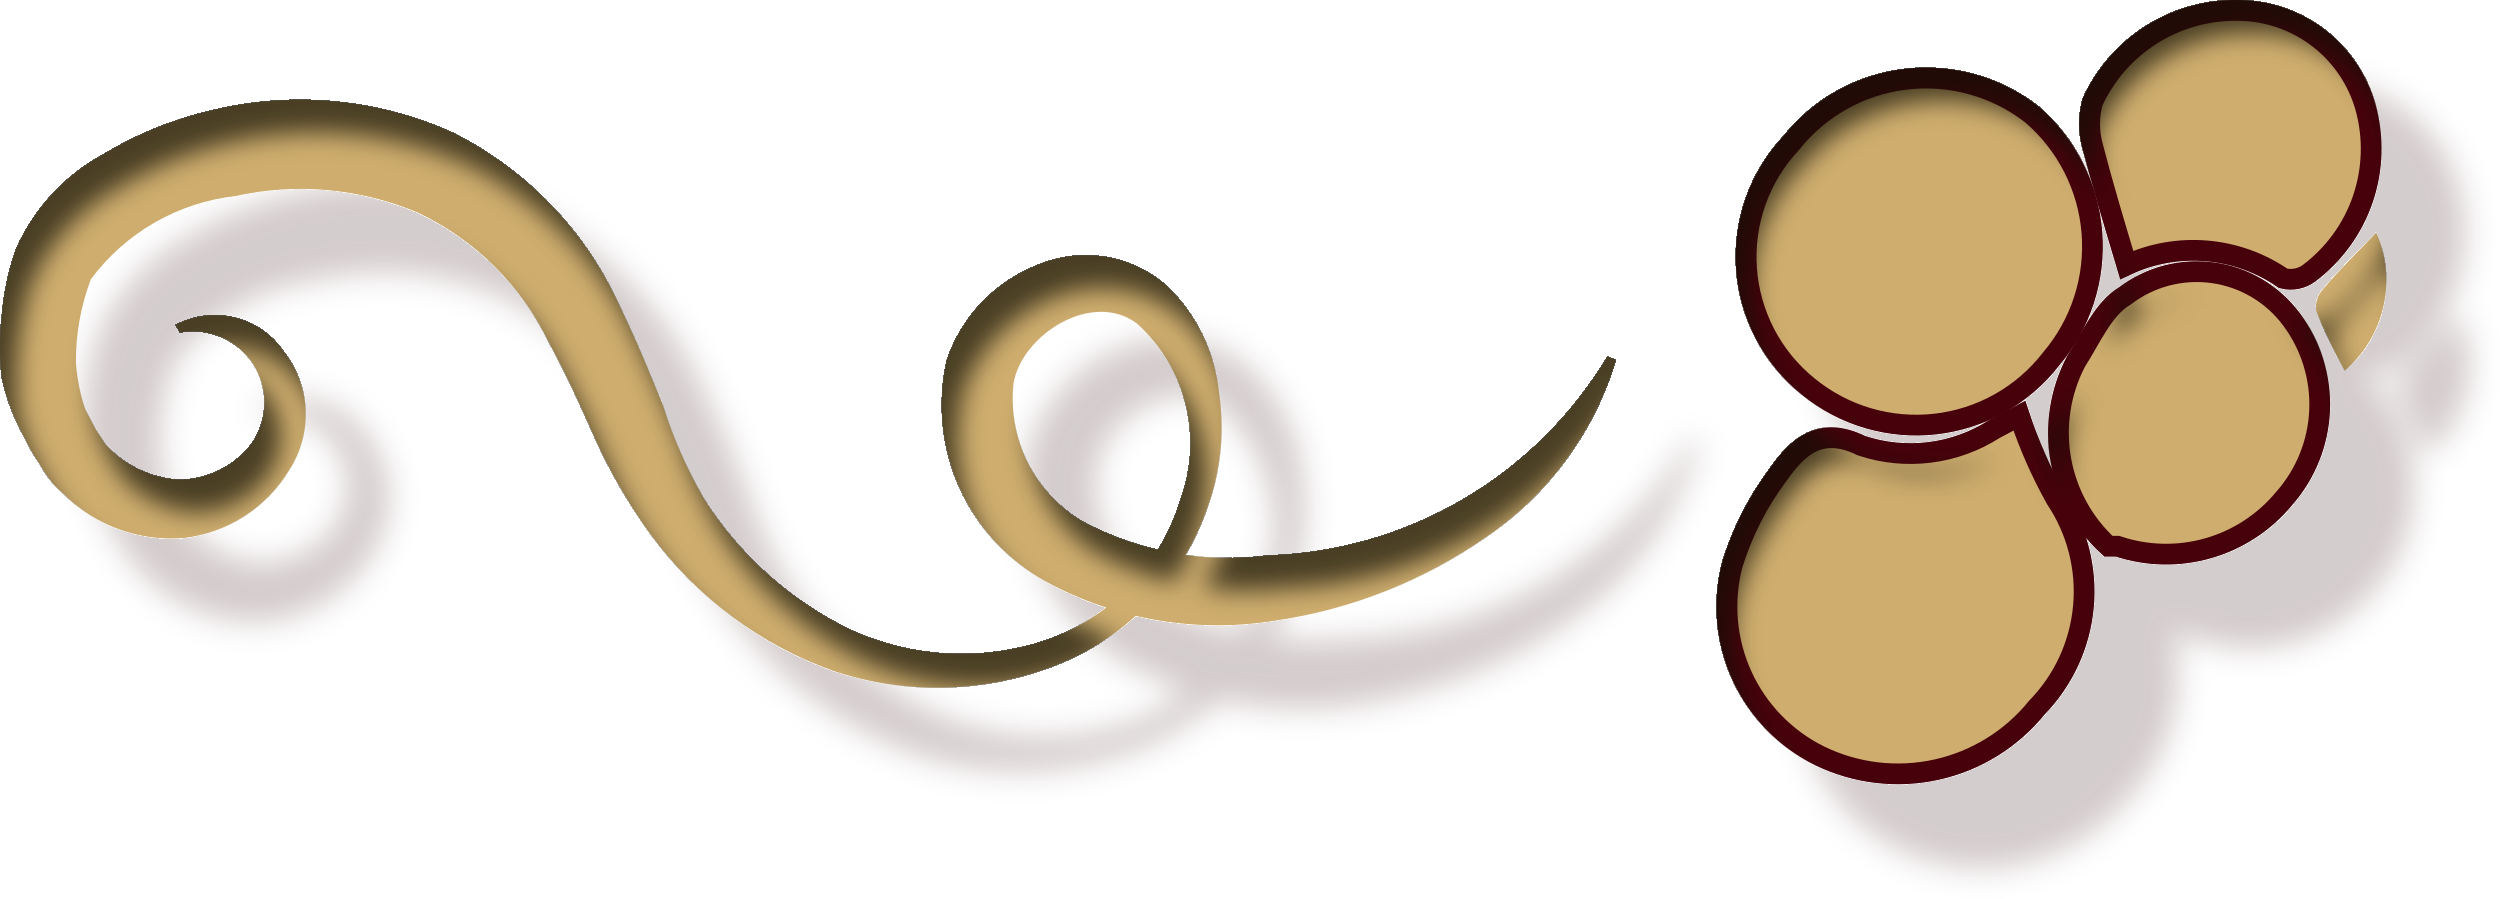
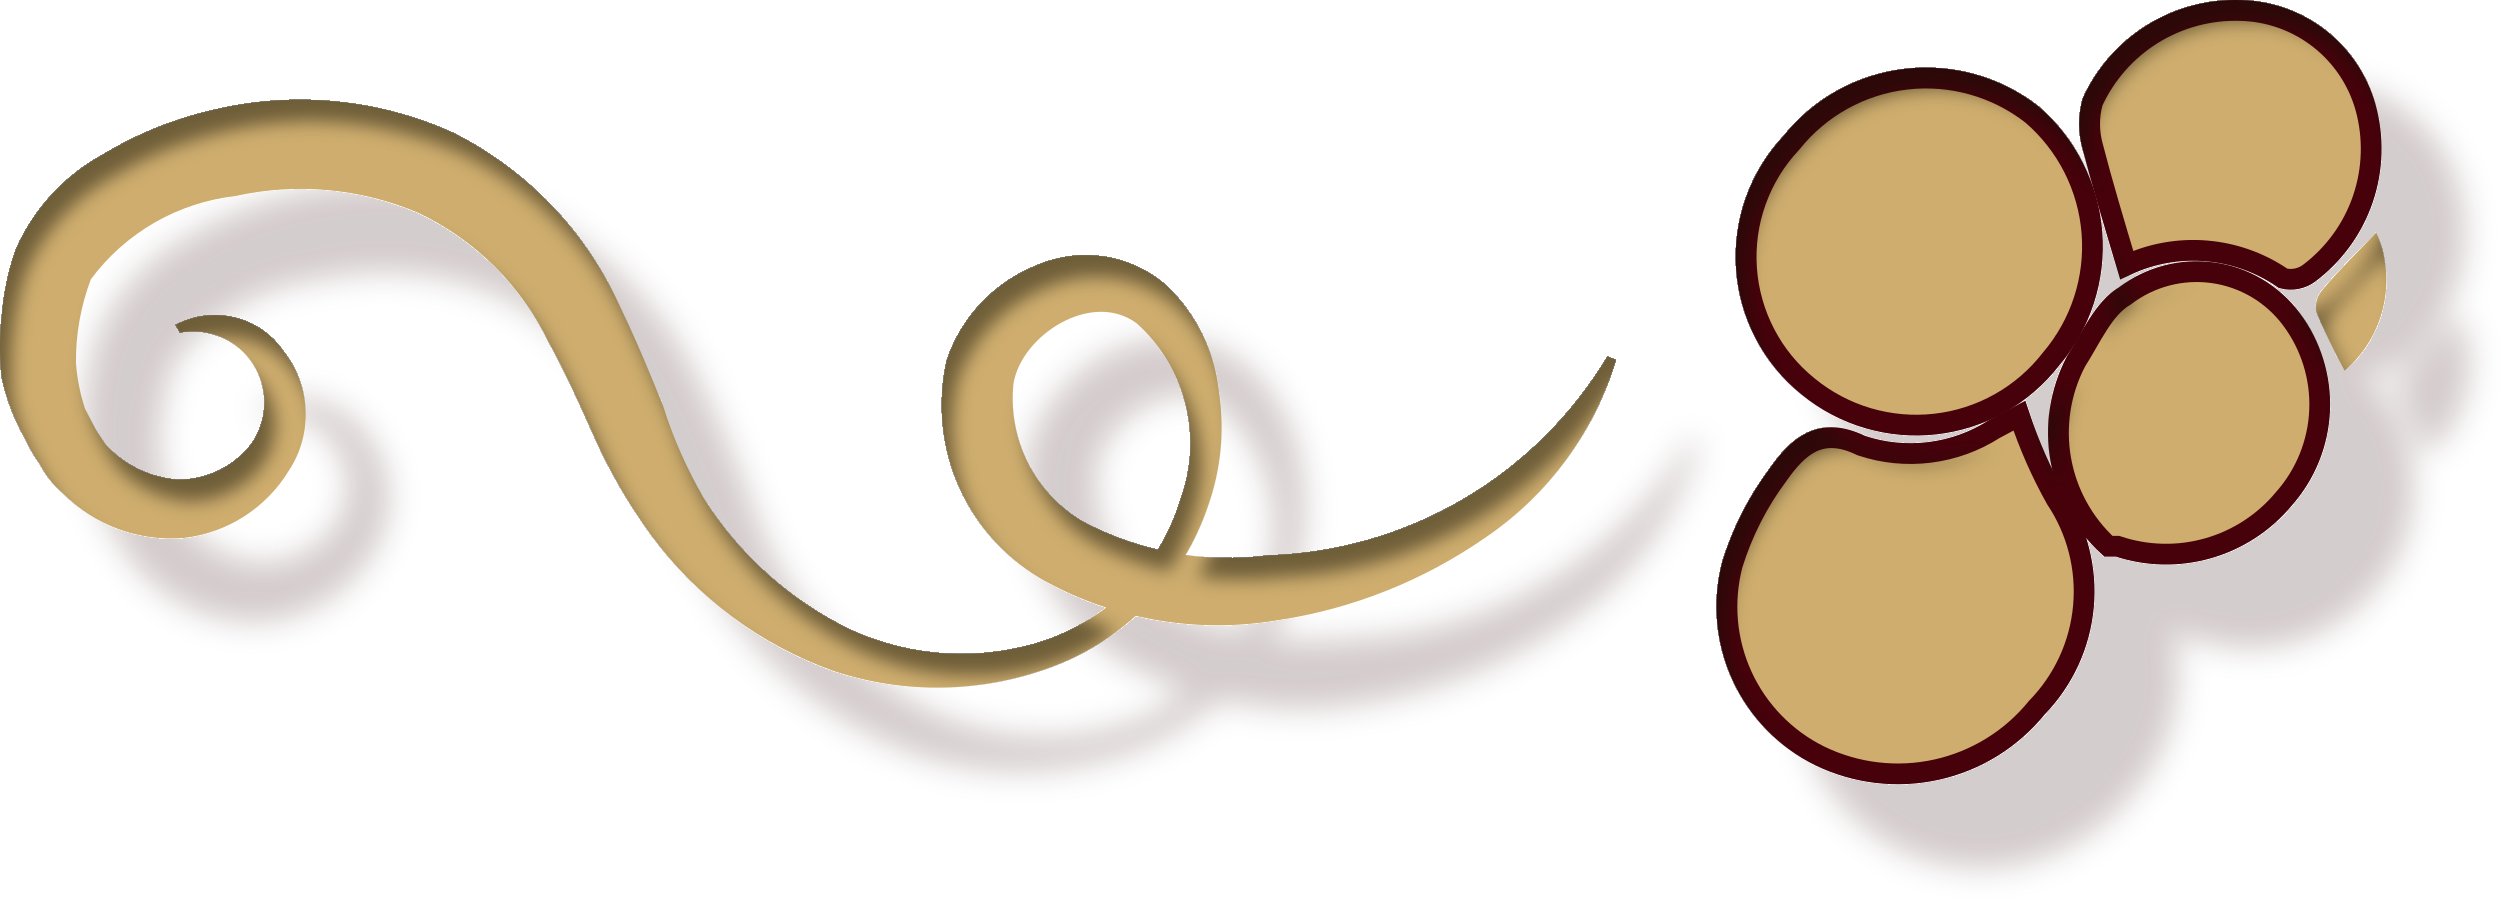
<svg xmlns="http://www.w3.org/2000/svg" preserveAspectRatio="none" overflow="visible" style="display: block;" width="90.15" height="32.382" viewBox="0 0 90.15 32.382" fill="none">
  <g id="Frame 1437253182" filter="url(#filter0_di_0_37)">
    <path id="Vector" d="M72.819 14.988C73.163 16.028 73.605 17.032 74.139 17.988C74.905 19.132 75.255 20.505 75.129 21.876C75.004 23.247 74.41 24.533 73.449 25.518C72.532 26.65 71.259 27.438 69.837 27.753C68.416 28.069 66.929 27.895 65.619 27.258C64.38 26.647 63.389 25.626 62.815 24.369C62.241 23.112 62.119 21.695 62.469 20.358C62.83 19.192 63.388 18.096 64.119 17.118C64.839 16.098 65.649 15.348 67.119 16.068C67.913 16.333 68.756 16.416 69.587 16.312C70.418 16.208 71.214 15.92 71.919 15.468L72.819 14.988Z" fill="#CEAD6E" stroke-width="0.75" stroke-miterlimit="10" stroke="#47010B" />
    <path id="Vector_2" d="M65.201 13.938C64.556 13.419 64.026 12.772 63.644 12.038C63.262 11.304 63.035 10.499 62.979 9.674C62.922 8.848 63.037 8.02 63.317 7.241C63.596 6.462 64.033 5.75 64.601 5.148C65.621 3.871 67.103 3.048 68.726 2.857C70.349 2.666 71.982 3.123 73.271 4.128C74.528 5.208 75.307 6.742 75.436 8.395C75.566 10.048 75.035 11.685 73.961 12.948C73.457 13.597 72.829 14.14 72.113 14.542C71.396 14.945 70.606 15.2 69.79 15.292C68.973 15.385 68.146 15.312 67.358 15.08C66.57 14.847 65.836 14.459 65.201 13.938Z" fill="#CEAD6E" stroke-width="0.75" stroke-miterlimit="10" stroke="#47010B" />
    <path id="Vector_3" d="M82.357 17.988C81.646 18.845 80.692 19.467 79.621 19.772C78.551 20.078 77.412 20.052 76.357 19.698H76.027C75.125 18.872 74.522 17.771 74.31 16.567C74.099 15.363 74.291 14.122 74.857 13.038C75.397 12.198 75.847 11.118 76.627 10.668C77.075 10.326 77.586 10.077 78.131 9.934C78.676 9.791 79.244 9.758 79.802 9.836C80.36 9.914 80.897 10.102 81.382 10.389C81.867 10.676 82.29 11.057 82.627 11.508C83.335 12.454 83.695 13.616 83.646 14.796C83.596 15.977 83.141 17.105 82.357 17.988Z" fill="#CEAD6E" stroke-width="0.75" stroke-miterlimit="10" stroke="#47010B" />
    <path id="Vector_4" d="M76.689 9.558C76.239 8.058 75.789 6.558 75.459 5.268C75.316 4.748 75.316 4.198 75.459 3.678C75.925 2.663 76.68 1.809 77.63 1.222C78.581 0.635 79.683 0.341 80.799 0.378C81.822 0.403 82.81 0.754 83.62 1.38C84.429 2.006 85.018 2.874 85.299 3.858C85.603 4.947 85.571 6.103 85.207 7.174C84.843 8.244 84.164 9.18 83.259 9.858C83.127 9.955 82.975 10.021 82.814 10.052C82.653 10.083 82.487 10.079 82.329 10.038C81.512 9.474 80.562 9.133 79.573 9.049C78.583 8.964 77.589 9.14 76.689 9.558Z" fill="#CEAD6E" stroke-width="0.75" stroke-miterlimit="10" stroke="#47010B" />
    <path id="Vector_5" d="M84.549 13.368C84.173 12.676 83.832 11.966 83.529 11.238C83.502 11.094 83.51 10.945 83.552 10.805C83.594 10.664 83.668 10.535 83.769 10.428C84.369 9.708 85.059 9.048 85.689 8.388C86.058 9.231 86.147 10.17 85.941 11.067C85.736 11.963 85.248 12.77 84.549 13.368Z" fill="#CEAD6E" />
    <path id="Vector_6" d="M58.268 12.978C57.489 15.583 55.836 17.84 53.588 19.368C51.342 20.934 48.765 21.961 46.058 22.368C43.212 22.849 40.286 22.363 37.748 20.988C36.355 20.229 35.249 19.036 34.599 17.589C33.949 16.143 33.791 14.523 34.148 12.978C34.411 12.204 34.84 11.497 35.405 10.906C35.969 10.316 36.657 9.856 37.418 9.558C38.185 9.231 39.028 9.128 39.851 9.26C40.674 9.393 41.443 9.756 42.068 10.308C43.135 11.322 43.805 12.684 43.958 14.148C44.163 15.52 44.029 16.92 43.568 18.228C43.129 19.531 42.409 20.721 41.461 21.716C40.513 22.711 39.358 23.487 38.078 23.988C35.514 24.989 32.681 25.063 30.068 24.198C27.425 23.256 25.125 21.542 23.468 19.278C22.652 18.155 21.959 16.948 21.398 15.678C20.888 14.538 20.378 13.398 19.778 12.318C18.784 10.277 17.122 8.636 15.068 7.668C12.993 6.792 10.697 6.582 8.498 7.068C7.469 7.184 6.474 7.51 5.576 8.026C4.678 8.542 3.896 9.237 3.278 10.068C2.914 11.026 2.731 12.043 2.738 13.068C2.776 13.64 2.887 14.204 3.068 14.748L3.458 15.498L3.788 16.008C4.457 16.762 5.393 17.224 6.398 17.298C6.913 17.306 7.422 17.194 7.886 16.97C8.35 16.746 8.754 16.416 9.068 16.008C9.362 15.589 9.525 15.091 9.536 14.579C9.547 14.067 9.405 13.563 9.128 13.132C8.851 12.7 8.452 12.361 7.982 12.158C7.512 11.954 6.992 11.895 6.488 11.988L6.338 11.718C6.985 11.373 7.736 11.278 8.449 11.449C9.162 11.62 9.788 12.047 10.208 12.648C10.697 13.252 10.982 13.997 11.019 14.774C11.057 15.551 10.846 16.319 10.418 16.968C10.014 17.634 9.463 18.198 8.808 18.619C8.153 19.04 7.411 19.306 6.638 19.398C5.841 19.466 5.038 19.359 4.287 19.084C3.536 18.81 2.853 18.374 2.288 17.808C1.944 17.514 1.659 17.158 1.448 16.758C1.239 16.466 1.058 16.154 0.908 15.828C0.52 15.144 0.237 14.406 0.068 13.638C-0.023 12.891 -0.023 12.135 0.068 11.388C0.131 10.569 0.303 9.762 0.578 8.988C1.221 7.531 2.329 6.328 3.728 5.568C4.981 4.812 6.349 4.265 7.778 3.948C10.643 3.281 13.648 3.576 16.328 4.788C18.976 6.115 21.093 8.306 22.328 10.998C22.928 12.228 23.438 13.458 23.918 14.658C24.287 15.818 24.78 16.934 25.388 17.988C26.664 20.017 28.483 21.649 30.638 22.698C32.862 23.724 35.394 23.863 37.718 23.088C38.874 22.683 39.917 22.01 40.762 21.123C41.607 20.236 42.229 19.162 42.578 17.988C42.976 16.895 43.037 15.708 42.754 14.579C42.47 13.451 41.855 12.434 40.988 11.658C39.368 10.458 36.848 12.078 36.548 13.818C36.44 14.807 36.621 15.806 37.068 16.695C37.515 17.584 38.209 18.325 39.068 18.828C41.121 19.908 43.458 20.327 45.758 20.028C48.23 19.949 50.644 19.252 52.777 17.999C54.91 16.747 56.695 14.979 57.968 12.858L58.268 12.978Z" fill="#CEAD6E" />
  </g>
  <defs>
    <filter id="filter0_di_0_37" x="0" y="0" width="90.15" height="32.382" filterUnits="userSpaceOnUse" color-interpolation-filters="sRGB">
      <feFlood flood-opacity="0" result="BackgroundImageFix" />
      <feColorMatrix in="SourceAlpha" type="matrix" values="0 0 0 0 0 0 0 0 0 0 0 0 0 0 0 0 0 0 127 0" result="hardAlpha" />
      <feOffset dx="3" dy="3" />
      <feGaussianBlur stdDeviation="0.55" />
      <feComposite in2="hardAlpha" operator="out" />
      <feColorMatrix type="matrix" values="0 0 0 0 0.165 0 0 0 0 0.01 0 0 0 0 0.01 0 0 0 0.2 0" />
      <feBlend mode="normal" in2="BackgroundImageFix" result="effect1_dropShadow_0_37" />
      <feBlend mode="normal" in="SourceGraphic" in2="effect1_dropShadow_0_37" result="shape" />
      <feColorMatrix in="SourceAlpha" type="matrix" values="0 0 0 0 0 0 0 0 0 0 0 0 0 0 0 0 0 0 127 0" result="hardAlpha" />
-       <feOffset dx="0.6" dy="1.2" />
-       <feGaussianBlur stdDeviation="0.45" />
+       <feOffset dx="0.4" dy="0.8" />
+       <feGaussianBlur stdDeviation="0.3" />
      <feComposite in2="hardAlpha" operator="arithmetic" k2="-1" k3="1" />
-       <feColorMatrix type="matrix" values="0 0 0 0 0.065 0 0 0 0 0.061 0 0 0 0 0.019 0 0 0 0.7 0" />
+       <feColorMatrix type="matrix" values="0 0 0 0 0.065 0 0 0 0 0.061 0 0 0 0 0.019 0 0 0 0.5 0" />
      <feBlend mode="normal" in2="shape" result="effect2_innerShadow" />
    </filter>
  </defs>
</svg>
